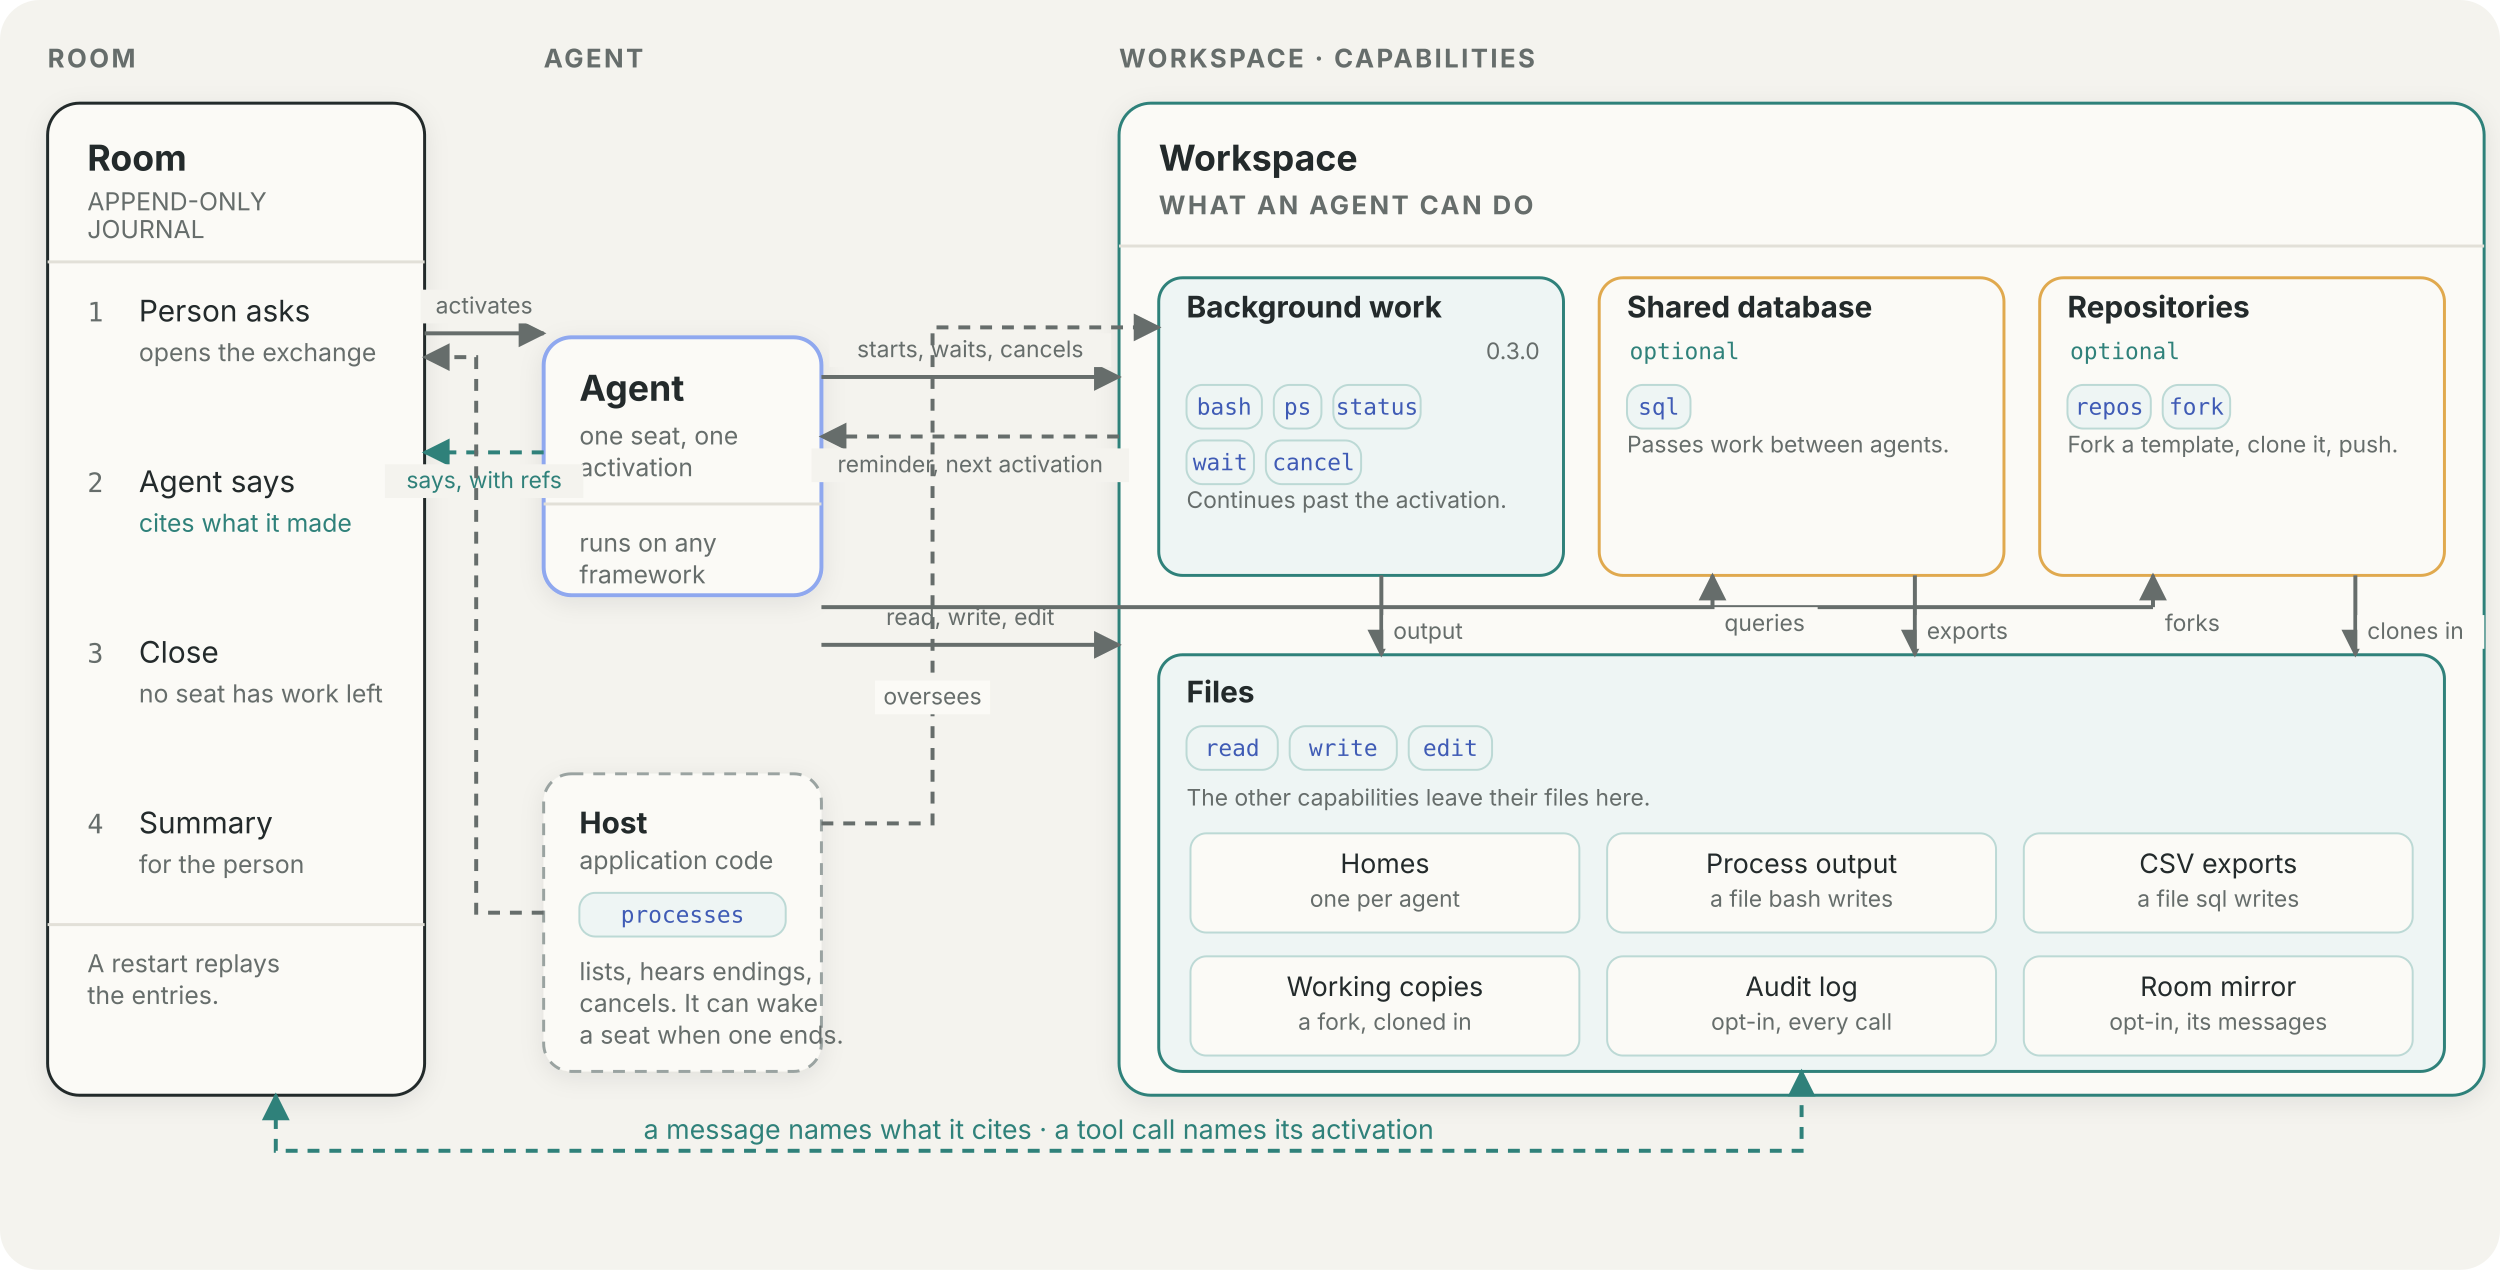
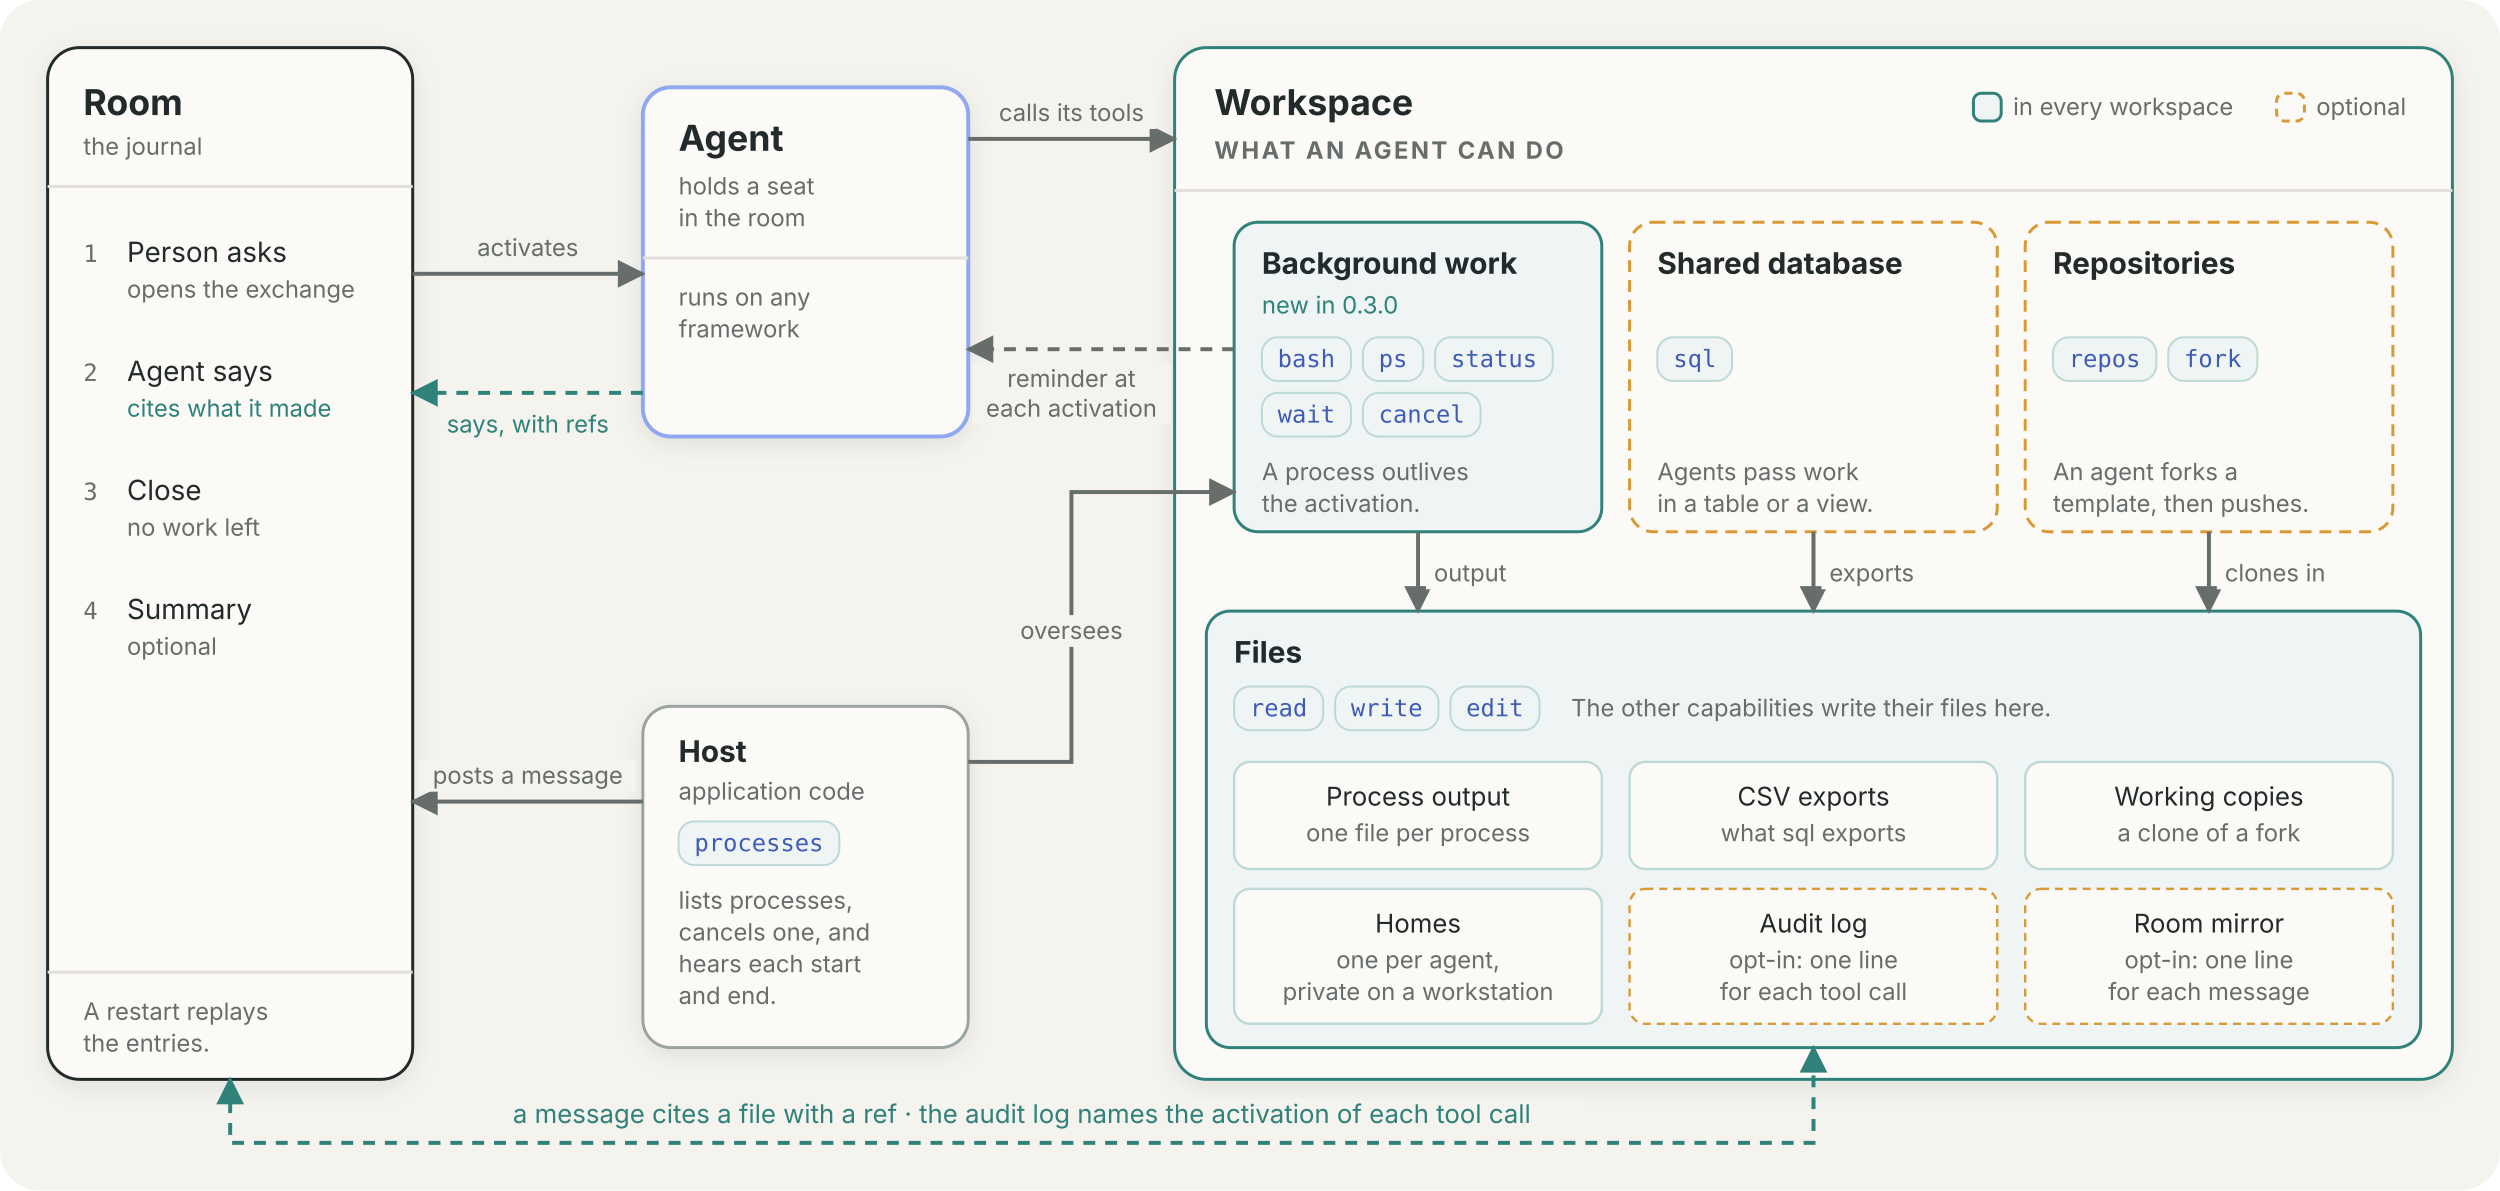
- <svg xmlns="http://www.w3.org/2000/svg" width="1260" height="640" viewBox="0 0 1260 640" role="img" aria-labelledby="title desc">
+ <svg xmlns="http://www.w3.org/2000/svg" width="1260" height="600" viewBox="0 0 1260 600" role="img" aria-labelledby="title desc">
  <defs>
    <marker id="arrow" viewBox="0 0 10 10" refX="9" refY="5" markerWidth="7" markerHeight="7" orient="auto-start-reverse">
      <path d="M0 0 10 5 0 10Z" fill="#666d6b" />
    </marker>
    <marker id="arrow-teal" viewBox="0 0 10 10" refX="9" refY="5" markerWidth="7" markerHeight="7" orient="auto-start-reverse">
      <path d="M0 0 10 5 0 10Z" fill="#2f817a" />
    </marker>
    <filter id="shadow" x="-10%" y="-10%" width="120%" height="130%">
      <feDropShadow dx="0" dy="3" stdDeviation="6" flood-color="#232a2b" flood-opacity="0.08" />
    </filter>
    <style>
      .sans { font-family: Inter, "IBM Plex Sans", system-ui, sans-serif; }
      .mono { font-family: "IBM Plex Mono", ui-monospace, monospace; }
      .ink { fill: #232a2b; }
      .dim { fill: #666d6b; }
      .teal { fill: #2f817a; }
      .code { fill: #3f5bb5; }
-       .lab { font-size: 13px; font-weight: 700; letter-spacing: 1.2px; }
      .t { font-size: 18px; font-weight: 700; }
      .n { font-size: 15px; font-weight: 700; }
-       .b { font-size: 15px; }
-       .s { font-size: 13.5px; }
-       .x { font-size: 12.5px; }
-       .e { font-size: 11.5px; }
+       .b { font-size: 14px; }
+       .s { font-size: 13px; }
+       .x { font-size: 12px; }
+       .c { font-size: 12px; }
+       .lab { font-size: 12px; font-weight: 700; letter-spacing: 1.2px; }
      .flow { fill: none; stroke: #666d6b; stroke-width: 2; }
      .flow-dash { fill: none; stroke: #666d6b; stroke-width: 2; stroke-dasharray: 6 5; }
      .flow-teal { fill: none; stroke: #2f817a; stroke-width: 2; stroke-dasharray: 6 5; }
      .rule { stroke: #e2e0d8; stroke-width: 1.5; }
    </style>
  </defs>
-   <rect width="1260" height="640" rx="20" fill="#f4f3ee" />
-   <text x="24" y="34" text-anchor="start" class="sans dim lab">ROOM</text>
-   <text x="274" y="34" text-anchor="start" class="sans dim lab">AGENT</text>
-   <text x="564" y="34" text-anchor="start" class="sans dim lab">WORKSPACE · CAPABILITIES</text>
+   <rect width="1260" height="600" rx="20" fill="#f4f3ee" />
  <g filter="url(#shadow)">
-     <rect x="24" y="52" width="190" height="500" rx="16" fill="#fbfaf6" stroke="#232a2b" stroke-width="1.5" />
+     <rect x="24.0" y="24.0" width="184.0" height="520.0" rx="16" fill="#fbfaf6" stroke="#232a2b" stroke-width="1.5" />
  </g>
-   <text x="44" y="86" text-anchor="start" class="sans ink t">Room</text>
-   <text x="44" y="106" text-anchor="start" class="sans dim x">APPEND-ONLY</text>
-   <text x="44" y="120" text-anchor="start" class="sans dim x">JOURNAL</text>
-   <line x1="24" y1="132" x2="214" y2="132" class="rule" />
-   <text x="44" y="162" text-anchor="start" class="mono dim s">1</text>
-   <text x="70" y="162" text-anchor="start" class="sans ink b">Person asks</text>
-   <text x="70" y="182" text-anchor="start" class="sans dim x">opens the exchange</text>
-   <text x="44" y="248" text-anchor="start" class="mono dim s">2</text>
-   <text x="70" y="248" text-anchor="start" class="sans ink b">Agent says</text>
-   <text x="70" y="268" text-anchor="start" class="sans teal x">cites what it made</text>
-   <text x="44" y="334" text-anchor="start" class="mono dim s">3</text>
-   <text x="70" y="334" text-anchor="start" class="sans ink b">Close</text>
-   <text x="70" y="354" text-anchor="start" class="sans dim x">no seat has work left</text>
-   <text x="44" y="420" text-anchor="start" class="mono dim s">4</text>
-   <text x="70" y="420" text-anchor="start" class="sans ink b">Summary</text>
-   <text x="70" y="440" text-anchor="start" class="sans dim x">for the person</text>
-   <line x1="24" y1="466" x2="214" y2="466" class="rule" />
-   <text x="44" y="490" text-anchor="start" class="sans dim x">A restart replays</text>
-   <text x="44" y="506" text-anchor="start" class="sans dim x">the entries.</text>
+   <text x="42.0" y="58.0" text-anchor="start" class="sans ink t">Room</text>
+   <text x="42.0" y="78.0" text-anchor="start" class="sans dim x">the journal</text>
+   <line x1="24.0" y1="94.0" x2="208.0" y2="94.0" class="rule" />
+   <text x="42.0" y="132.0" text-anchor="start" class="mono dim c">1</text>
+   <text x="64.0" y="132.0" text-anchor="start" class="sans ink b">Person asks</text>
+   <text x="64.0" y="150.0" text-anchor="start" class="sans dim x">opens the exchange</text>
+   <text x="42.0" y="192.0" text-anchor="start" class="mono dim c">2</text>
+   <text x="64.0" y="192.0" text-anchor="start" class="sans ink b">Agent says</text>
+   <text x="64.0" y="210.0" text-anchor="start" class="sans teal x">cites what it made</text>
+   <text x="42.0" y="252.0" text-anchor="start" class="mono dim c">3</text>
+   <text x="64.0" y="252.0" text-anchor="start" class="sans ink b">Close</text>
+   <text x="64.0" y="270.0" text-anchor="start" class="sans dim x">no work left</text>
+   <text x="42.0" y="312.0" text-anchor="start" class="mono dim c">4</text>
+   <text x="64.0" y="312.0" text-anchor="start" class="sans ink b">Summary</text>
+   <text x="64.0" y="330.0" text-anchor="start" class="sans dim x">optional</text>
+   <line x1="24.0" y1="490.0" x2="208.0" y2="490.0" class="rule" />
+   <text x="42.0" y="514.0" text-anchor="start" class="sans dim x">A restart replays</text>
+   <text x="42.0" y="530.0" text-anchor="start" class="sans dim x">the entries.</text>
  <g filter="url(#shadow)">
-     <rect x="274" y="170" width="140" height="130" rx="14" fill="#fbfaf6" stroke="#8fa8ef" stroke-width="2" />
+     <rect x="324.0" y="44.0" width="164.0" height="176.0" rx="14" fill="#fbfaf6" stroke="#8fa8ef" stroke-width="2" />
  </g>
-   <text x="292" y="202" text-anchor="start" class="sans ink t">Agent</text>
-   <text x="292" y="224" text-anchor="start" class="sans dim x">one seat, one</text>
-   <text x="292" y="240" text-anchor="start" class="sans dim x">activation</text>
-   <line x1="274" y1="254" x2="414" y2="254" class="rule" />
-   <text x="292" y="278" text-anchor="start" class="sans dim x">runs on any</text>
-   <text x="292" y="294" text-anchor="start" class="sans dim x">framework</text>
+   <text x="342.0" y="76.0" text-anchor="start" class="sans ink t">Agent</text>
+   <text x="342.0" y="98.0" text-anchor="start" class="sans dim x">holds a seat</text>
+   <text x="342.0" y="114.0" text-anchor="start" class="sans dim x">in the room</text>
+   <line x1="324.0" y1="130.0" x2="488.0" y2="130.0" class="rule" />
+   <text x="342.0" y="154.0" text-anchor="start" class="sans dim x">runs on any</text>
+   <text x="342.0" y="170.0" text-anchor="start" class="sans dim x">framework</text>
  <g filter="url(#shadow)">
-     <rect x="274" y="390" width="140" height="150" rx="14" fill="#fbfaf6" stroke="#9aa3a1" stroke-width="1.5" stroke-dasharray="6 5" />
+     <rect x="324.0" y="356.0" width="164.0" height="172.0" rx="14" fill="#fbfaf6" stroke="#9aa3a1" stroke-width="1.5" />
  </g>
-   <text x="292" y="420" text-anchor="start" class="sans ink n">Host</text>
-   <text x="292" y="438" text-anchor="start" class="sans dim x">application code</text>
-   <rect x="292" y="450" width="104" height="22" rx="8" fill="#eef5f4" stroke="#bcd9d5" />
-   <text x="344" y="465" text-anchor="middle" class="mono code e">processes</text>
-   <text x="292" y="494" text-anchor="start" class="sans dim x">lists, hears endings,</text>
-   <text x="292" y="510" text-anchor="start" class="sans dim x">cancels. It can wake</text>
-   <text x="292" y="526" text-anchor="start" class="sans dim x">a seat when one ends.</text>
+   <text x="342.0" y="384.0" text-anchor="start" class="sans ink n">Host</text>
+   <text x="342.0" y="403.0" text-anchor="start" class="sans dim x">application code</text>
+   <rect x="342.0" y="414.0" width="81.0" height="22" rx="8" fill="#eef5f4" stroke="#bcd9d5" />
+   <text x="382.5" y="429.0" text-anchor="middle" class="mono code c">processes</text>
+   <text x="342.0" y="458.0" text-anchor="start" class="sans dim x">lists processes,</text>
+   <text x="342.0" y="474.0" text-anchor="start" class="sans dim x">cancels one, and</text>
+   <text x="342.0" y="490.0" text-anchor="start" class="sans dim x">hears each start</text>
+   <text x="342.0" y="506.0" text-anchor="start" class="sans dim x">and end.</text>
  <g filter="url(#shadow)">
-     <rect x="564" y="52" width="688" height="500" rx="16" fill="#fbfaf6" stroke="#2f817a" stroke-width="1.5" />
+     <rect x="592.0" y="24.0" width="644.0" height="520.0" rx="16" fill="#fbfaf6" stroke="#2f817a" stroke-width="1.5" />
  </g>
-   <text x="584" y="86" text-anchor="start" class="sans ink t">Workspace</text>
-   <text x="584" y="108" text-anchor="start" class="sans dim lab">WHAT AN AGENT CAN DO</text>
-   <line x1="564" y1="124" x2="1252" y2="124" class="rule" />
-   <rect x="584.0" y="140" width="204.0" height="150" rx="12" fill="#eef5f4" stroke="#2f817a" stroke-width="1.5" />
-   <text x="598.0" y="160" text-anchor="start" class="sans ink n">Background work</text>
-   <text x="776.0" y="181" text-anchor="end" class="sans dim e">0.3.0</text>
-   <rect x="598.0" y="194" width="38" height="22" rx="8" fill="#eef5f4" stroke="#bcd9d5" />
-   <text x="617.0" y="209" text-anchor="middle" class="mono code e">bash</text>
-   <rect x="642.0" y="194" width="24" height="22" rx="8" fill="#eef5f4" stroke="#bcd9d5" />
-   <text x="654.0" y="209" text-anchor="middle" class="mono code e">ps</text>
-   <rect x="672.0" y="194" width="44" height="22" rx="8" fill="#eef5f4" stroke="#bcd9d5" />
-   <text x="694.0" y="209" text-anchor="middle" class="mono code e">status</text>
-   <rect x="598.0" y="222" width="34" height="22" rx="8" fill="#eef5f4" stroke="#bcd9d5" />
-   <text x="615.0" y="237" text-anchor="middle" class="mono code e">wait</text>
-   <rect x="638.0" y="222" width="48" height="22" rx="8" fill="#eef5f4" stroke="#bcd9d5" />
-   <text x="662.0" y="237" text-anchor="middle" class="mono code e">cancel</text>
-   <text x="598.0" y="256" text-anchor="start" class="sans dim e">Continues past the activation.</text>
-   <rect x="806.0" y="140" width="204.0" height="150" rx="12" fill="#fbfaf6" stroke="#e0a94e" stroke-width="1.5" />
-   <text x="820.0" y="160" text-anchor="start" class="sans ink n">Shared database</text>
-   <rect x="820.0" y="168" width="58" height="18" rx="9" fill="#fbfaf6" />
-   <text x="849.0" y="181" text-anchor="middle" class="mono teal e">optional</text>
-   <rect x="820.0" y="194" width="32" height="22" rx="8" fill="#eef5f4" stroke="#bcd9d5" />
-   <text x="836.0" y="209" text-anchor="middle" class="mono code e">sql</text>
-   <text x="820.0" y="228" text-anchor="start" class="sans dim e">Passes work between agents.</text>
-   <rect x="1028.0" y="140" width="204.0" height="150" rx="12" fill="#fbfaf6" stroke="#e0a94e" stroke-width="1.5" />
-   <text x="1042.0" y="160" text-anchor="start" class="sans ink n">Repositories</text>
-   <rect x="1042.0" y="168" width="58" height="18" rx="9" fill="#fbfaf6" />
-   <text x="1071.0" y="181" text-anchor="middle" class="mono teal e">optional</text>
-   <rect x="1042.0" y="194" width="42" height="22" rx="8" fill="#eef5f4" stroke="#bcd9d5" />
-   <text x="1063.0" y="209" text-anchor="middle" class="mono code e">repos</text>
-   <rect x="1090.0" y="194" width="34" height="22" rx="8" fill="#eef5f4" stroke="#bcd9d5" />
-   <text x="1107.0" y="209" text-anchor="middle" class="mono code e">fork</text>
-   <text x="1042.0" y="228" text-anchor="start" class="sans dim e">Fork a template, clone it, push.</text>
-   <rect x="584.0" y="330" width="648.0" height="210" rx="12" fill="#eef5f4" stroke="#2f817a" stroke-width="1.5" />
-   <text x="598.0" y="354" text-anchor="start" class="sans ink n">Files</text>
-   <rect x="598.0" y="366" width="46" height="22" rx="8" fill="#eef5f4" stroke="#bcd9d5" />
-   <text x="621.0" y="381" text-anchor="middle" class="mono code e">read</text>
-   <rect x="650.0" y="366" width="54" height="22" rx="8" fill="#eef5f4" stroke="#bcd9d5" />
-   <text x="677.0" y="381" text-anchor="middle" class="mono code e">write</text>
-   <rect x="710.0" y="366" width="42" height="22" rx="8" fill="#eef5f4" stroke="#bcd9d5" />
-   <text x="731.0" y="381" text-anchor="middle" class="mono code e">edit</text>
-   <text x="598.0" y="406" text-anchor="start" class="sans dim e">The other capabilities leave their files here.</text>
-   <rect x="600.0" y="420" width="196.0" height="50" rx="8" fill="#fbfaf6" stroke="#bcd9d5" />
-   <text x="698.0" y="440" text-anchor="middle" class="sans ink s">Homes</text>
-   <text x="698.0" y="457" text-anchor="middle" class="sans dim e">one per agent</text>
-   <rect x="810.0" y="420" width="196.0" height="50" rx="8" fill="#fbfaf6" stroke="#bcd9d5" />
-   <text x="908.0" y="440" text-anchor="middle" class="sans ink s">Process output</text>
-   <text x="908.0" y="457" text-anchor="middle" class="sans dim e">a file bash writes</text>
-   <rect x="1020.0" y="420" width="196.0" height="50" rx="8" fill="#fbfaf6" stroke="#bcd9d5" />
-   <text x="1118.0" y="440" text-anchor="middle" class="sans ink s">CSV exports</text>
-   <text x="1118.0" y="457" text-anchor="middle" class="sans dim e">a file sql writes</text>
-   <rect x="600.0" y="482" width="196.0" height="50" rx="8" fill="#fbfaf6" stroke="#bcd9d5" />
-   <text x="698.0" y="502" text-anchor="middle" class="sans ink s">Working copies</text>
-   <text x="698.0" y="519" text-anchor="middle" class="sans dim e">a fork, cloned in</text>
-   <rect x="810.0" y="482" width="196.0" height="50" rx="8" fill="#fbfaf6" stroke="#bcd9d5" />
-   <text x="908.0" y="502" text-anchor="middle" class="sans ink s">Audit log</text>
-   <text x="908.0" y="519" text-anchor="middle" class="sans dim e">opt-in, every call</text>
-   <rect x="1020.0" y="482" width="196.0" height="50" rx="8" fill="#fbfaf6" stroke="#bcd9d5" />
-   <text x="1118.0" y="502" text-anchor="middle" class="sans ink s">Room mirror</text>
-   <text x="1118.0" y="519" text-anchor="middle" class="sans dim e">opt-in, its messages</text>
-   <path d="M214 168 H274" class="flow" marker-end="url(#arrow)" />
-   <rect x="212.0" y="146.0" width="64.0" height="17" fill="#f4f3ee" />
-   <text x="244.0" y="158" text-anchor="middle" class="sans dim e">activates</text>
-   <path d="M274 228 H214" class="flow-teal" marker-end="url(#arrow-teal)" />
-   <rect x="194.0" y="234.0" width="100.0" height="17" fill="#f4f3ee" />
-   <text x="244.0" y="246" text-anchor="middle" class="sans teal e">says, with refs</text>
-   <path d="M414 190 H564" class="flow" marker-end="url(#arrow)" />
-   <rect x="418.0" y="168.0" width="142.0" height="17" fill="#f4f3ee" />
-   <text x="489.0" y="180" text-anchor="middle" class="sans dim e">starts, waits, cancels</text>
-   <path d="M564 220 H414" class="flow-dash" marker-end="url(#arrow)" />
-   <rect x="409.0" y="226.0" width="160.0" height="17" fill="#f4f3ee" />
-   <text x="489.0" y="238" text-anchor="middle" class="sans dim e">reminder, next activation</text>
-   <path d="M414 325 H564" class="flow" marker-end="url(#arrow)" />
-   <rect x="433.0" y="303.0" width="112.0" height="17" fill="#f4f3ee" />
-   <text x="489.0" y="315" text-anchor="middle" class="sans dim e">read, write, edit</text>
-   <path d="M414 306 H1085.1" class="flow" />
-   <path d="M863.1 306 V290" class="flow" marker-end="url(#arrow)" />
-   <rect x="864.1" y="306.0" width="52.0" height="17" fill="#fbfaf6" />
-   <text x="869.1" y="318" text-anchor="start" class="sans dim e">queries</text>
-   <path d="M1085.1 306 V290" class="flow" marker-end="url(#arrow)" />
-   <rect x="1086.1" y="306.0" width="40.0" height="17" fill="#fbfaf6" />
-   <text x="1091.1" y="318" text-anchor="start" class="sans dim e">forks</text>
-   <path d="M696.2 290 V330" class="flow" marker-end="url(#arrow)" />
-   <rect x="697.2" y="310.0" width="46.0" height="17" fill="#fbfaf6" />
-   <text x="702.2" y="322" text-anchor="start" class="sans dim e">output</text>
-   <path d="M965.1 290 V330" class="flow" marker-end="url(#arrow)" />
-   <rect x="966.1" y="310.0" width="52.0" height="17" fill="#fbfaf6" />
-   <text x="971.1" y="322" text-anchor="start" class="sans dim e">exports</text>
-   <path d="M1187.1 290 V330" class="flow" marker-end="url(#arrow)" />
-   <rect x="1188.1" y="310.0" width="64.0" height="17" fill="#fbfaf6" />
-   <text x="1193.1" y="322" text-anchor="start" class="sans dim e">clones in</text>
-   <path d="M414 415 H470 V165 H584.0" class="flow-dash" marker-end="url(#arrow)" />
-   <rect x="441.0" y="343.0" width="58.0" height="17" fill="#fbfaf6" />
-   <text x="470.0" y="355" text-anchor="middle" class="sans dim e">oversees</text>
-   <path d="M274 460 H240 V180 H214" class="flow-dash" marker-end="url(#arrow)" />
-   <path d="M139.0 552 V580 H908.0 V540" class="flow-teal" marker-start="url(#arrow-teal)" marker-end="url(#arrow-teal)" />
-   <text x="523.5" y="574" text-anchor="middle" class="sans teal s">a message names what it cites · a tool call names its activation</text>
+   <text x="612.0" y="58.0" text-anchor="start" class="sans ink t">Workspace</text>
+   <text x="612.0" y="80.0" text-anchor="start" class="sans dim lab">WHAT AN AGENT CAN DO</text>
+   <rect x="1147.4" y="47" width="14" height="14" rx="4" fill="#fbfaf6" stroke="#d99a36" stroke-width="1.5" stroke-dasharray="4 3" />
+   <text x="1167.4" y="58.0" text-anchor="start" class="sans dim x">optional</text>
+   <rect x="994.6" y="47" width="14" height="14" rx="4" fill="#eef5f4" stroke="#2f817a" stroke-width="1.5" />
+   <text x="1014.6" y="58.0" text-anchor="start" class="sans dim x">in every workspace</text>
+   <line x1="592.0" y1="96.0" x2="1236.0" y2="96.0" class="rule" />
+   <rect x="622.0" y="112.0" width="185.3" height="156.0" rx="12" fill="#eef5f4" stroke="#2f817a" stroke-width="1.5" />
+   <text x="636.0" y="138.0" text-anchor="start" class="sans ink n">Background work</text>
+   <text x="636.0" y="158.0" text-anchor="start" class="sans teal x">new in 0.3.0</text>
+   <rect x="636.0" y="170.0" width="44.9" height="22" rx="8" fill="#eef5f4" stroke="#bcd9d5" />
+   <text x="658.4" y="185.0" text-anchor="middle" class="mono code c">bash</text>
+   <rect x="686.9" y="170.0" width="30.4" height="22" rx="8" fill="#eef5f4" stroke="#bcd9d5" />
+   <text x="702.1" y="185.0" text-anchor="middle" class="mono code c">ps</text>
+   <rect x="723.3" y="170.0" width="59.3" height="22" rx="8" fill="#eef5f4" stroke="#bcd9d5" />
+   <text x="753.0" y="185.0" text-anchor="middle" class="mono code c">status</text>
+   <rect x="636.0" y="198.0" width="44.9" height="22" rx="8" fill="#eef5f4" stroke="#bcd9d5" />
+   <text x="658.4" y="213.0" text-anchor="middle" class="mono code c">wait</text>
+   <rect x="686.9" y="198.0" width="59.3" height="22" rx="8" fill="#eef5f4" stroke="#bcd9d5" />
+   <text x="716.5" y="213.0" text-anchor="middle" class="mono code c">cancel</text>
+   <text x="636.0" y="242.0" text-anchor="start" class="sans dim x">A process outlives</text>
+   <text x="636.0" y="258.0" text-anchor="start" class="sans dim x">the activation.</text>
+   <rect x="821.3" y="112.0" width="185.3" height="156.0" rx="12" fill="#fbfaf6" stroke="#d99a36" stroke-width="1.5" stroke-dasharray="6 4" />
+   <text x="835.3" y="138.0" text-anchor="start" class="sans ink n">Shared database</text>
+   <rect x="835.3" y="170.0" width="37.7" height="22" rx="8" fill="#eef5f4" stroke="#bcd9d5" />
+   <text x="854.2" y="185.0" text-anchor="middle" class="mono code c">sql</text>
+   <text x="835.3" y="242.0" text-anchor="start" class="sans dim x">Agents pass work</text>
+   <text x="835.3" y="258.0" text-anchor="start" class="sans dim x">in a table or a view.</text>
+   <rect x="1020.7" y="112.0" width="185.3" height="156.0" rx="12" fill="#fbfaf6" stroke="#d99a36" stroke-width="1.5" stroke-dasharray="6 4" />
+   <text x="1034.7" y="138.0" text-anchor="start" class="sans ink n">Repositories</text>
+   <rect x="1034.7" y="170.0" width="52.1" height="22" rx="8" fill="#eef5f4" stroke="#bcd9d5" />
+   <text x="1060.7" y="185.0" text-anchor="middle" class="mono code c">repos</text>
+   <rect x="1092.8" y="170.0" width="44.9" height="22" rx="8" fill="#eef5f4" stroke="#bcd9d5" />
+   <text x="1115.2" y="185.0" text-anchor="middle" class="mono code c">fork</text>
+   <text x="1034.7" y="242.0" text-anchor="start" class="sans dim x">An agent forks a</text>
+   <text x="1034.7" y="258.0" text-anchor="start" class="sans dim x">template, then pushes.</text>
+   <rect x="608.0" y="308.0" width="612.0" height="220.0" rx="12" fill="#eef5f4" stroke="#2f817a" stroke-width="1.5" />
+   <text x="622.0" y="334.0" text-anchor="start" class="sans ink n">Files</text>
+   <rect x="622.0" y="346.0" width="44.9" height="22" rx="8" fill="#eef5f4" stroke="#bcd9d5" />
+   <text x="644.4" y="361.0" text-anchor="middle" class="mono code c">read</text>
+   <rect x="672.9" y="346.0" width="52.1" height="22" rx="8" fill="#eef5f4" stroke="#bcd9d5" />
+   <text x="698.9" y="361.0" text-anchor="middle" class="mono code c">write</text>
+   <rect x="731.0" y="346.0" width="44.9" height="22" rx="8" fill="#eef5f4" stroke="#bcd9d5" />
+   <text x="753.4" y="361.0" text-anchor="middle" class="mono code c">edit</text>
+   <text x="791.8" y="361.0" text-anchor="start" class="sans dim x">The other capabilities write their files here.</text>
+   <rect x="622.0" y="384.0" width="185.3" height="54.0" rx="8" fill="#fbfaf6" stroke="#bcd9d5" stroke-width="1.2" />
+   <text x="714.7" y="406.0" text-anchor="middle" class="sans ink s">Process output</text>
+   <text x="714.7" y="424.0" text-anchor="middle" class="sans dim x">one file per process</text>
+   <rect x="821.3" y="384.0" width="185.3" height="54.0" rx="8" fill="#fbfaf6" stroke="#bcd9d5" stroke-width="1.2" />
+   <text x="914.0" y="406.0" text-anchor="middle" class="sans ink s">CSV exports</text>
+   <text x="914.0" y="424.0" text-anchor="middle" class="sans dim x">what sql exports</text>
+   <rect x="1020.7" y="384.0" width="185.3" height="54.0" rx="8" fill="#fbfaf6" stroke="#bcd9d5" stroke-width="1.2" />
+   <text x="1113.3" y="406.0" text-anchor="middle" class="sans ink s">Working copies</text>
+   <text x="1113.3" y="424.0" text-anchor="middle" class="sans dim x">a clone of a fork</text>
+   <rect x="622.0" y="448.0" width="185.3" height="68.0" rx="8" fill="#fbfaf6" stroke="#bcd9d5" stroke-width="1.2" />
+   <text x="714.7" y="470.0" text-anchor="middle" class="sans ink s">Homes</text>
+   <text x="714.7" y="488.0" text-anchor="middle" class="sans dim x">one per agent,</text>
+   <text x="714.7" y="504.0" text-anchor="middle" class="sans dim x">private on a workstation</text>
+   <rect x="821.3" y="448.0" width="185.3" height="68.0" rx="8" fill="#fbfaf6" stroke="#d99a36" stroke-width="1.2" stroke-dasharray="4 3" />
+   <text x="914.0" y="470.0" text-anchor="middle" class="sans ink s">Audit log</text>
+   <text x="914.0" y="488.0" text-anchor="middle" class="sans dim x">opt-in: one line</text>
+   <text x="914.0" y="504.0" text-anchor="middle" class="sans dim x">for each tool call</text>
+   <rect x="1020.7" y="448.0" width="185.3" height="68.0" rx="8" fill="#fbfaf6" stroke="#d99a36" stroke-width="1.2" stroke-dasharray="4 3" />
+   <text x="1113.3" y="470.0" text-anchor="middle" class="sans ink s">Room mirror</text>
+   <text x="1113.3" y="488.0" text-anchor="middle" class="sans dim x">opt-in: one line</text>
+   <text x="1113.3" y="504.0" text-anchor="middle" class="sans dim x">for each message</text>
+   <path d="M208.0 138.0 L324.0 138.0" class="flow" marker-end="url(#arrow)" />
+   <path d="M324.0 198.0 L208.0 198.0" class="flow-teal" marker-end="url(#arrow-teal)" />
+   <path d="M488.0 70.0 L592.0 70.0" class="flow" marker-end="url(#arrow)" />
+   <path d="M622.0 176.0 L488.0 176.0" class="flow-dash" marker-end="url(#arrow)" />
+   <path d="M488.0 384.0 L540.0 384.0 L540.0 248.0 L622.0 248.0" class="flow" marker-end="url(#arrow)" />
+   <path d="M324.0 404.0 L208.0 404.0" class="flow" marker-end="url(#arrow)" />
+   <path d="M714.7 268.0 L714.7 308.0" class="flow" marker-end="url(#arrow)" />
+   <path d="M914.0 268.0 L914.0 308.0" class="flow" marker-end="url(#arrow)" />
+   <path d="M1113.3 268.0 L1113.3 308.0" class="flow" marker-end="url(#arrow)" />
+   <path d="M116.0 544.0 L116.0 576.0 L914.0 576.0 L914.0 528.0" class="flow-teal" marker-start="url(#arrow-teal)" marker-end="url(#arrow-teal)" />
+   <rect x="234.6" y="117.0" width="62.8" height="16" fill="#f4f3ee" />
+   <text x="266.0" y="129.0" text-anchor="middle" class="sans dim x">activates</text>
+   <rect x="218.8" y="206.0" width="94.4" height="16" fill="#f4f3ee" />
+   <text x="266.0" y="218.0" text-anchor="middle" class="sans teal x">says, with refs</text>
+   <rect x="497.1" y="49.0" width="85.7" height="16" fill="#f4f3ee" />
+   <text x="540.0" y="61.0" text-anchor="middle" class="sans dim x">calls its tools</text>
+   <rect x="489.9" y="183.0" width="100.2" height="31" fill="#f4f3ee" />
+   <text x="540.0" y="195.0" text-anchor="middle" class="sans dim x">reminder at</text>
+   <text x="540.0" y="210.0" text-anchor="middle" class="sans dim x">each activation</text>
+   <rect x="509.0" y="310.0" width="62.1" height="16" fill="#f4f3ee" />
+   <text x="540.0" y="322.0" text-anchor="middle" class="sans dim x">oversees</text>
+   <rect x="211.4" y="383.0" width="109.1" height="16" fill="#f4f3ee" />
+   <text x="266.0" y="395.0" text-anchor="middle" class="sans dim x">posts a message</text>
+   <rect x="718.7" y="281.0" width="47.6" height="16" fill="#fbfaf6" />
+   <text x="722.7" y="293.0" text-anchor="start" class="sans dim x">output</text>
+   <rect x="918.0" y="281.0" width="53.2" height="16" fill="#fbfaf6" />
+   <text x="922.0" y="293.0" text-anchor="start" class="sans dim x">exports</text>
+   <rect x="1117.3" y="281.0" width="61.3" height="16" fill="#fbfaf6" />
+   <text x="1121.3" y="293.0" text-anchor="start" class="sans dim x">clones in</text>
+   <rect x="231.5" y="554.0" width="567.0" height="16" fill="#f4f3ee" />
+   <text x="515.0" y="566.0" text-anchor="middle" class="sans teal s">a message cites a file with a ref  ·  the audit log names the activation of each tool call</text>
</svg>
